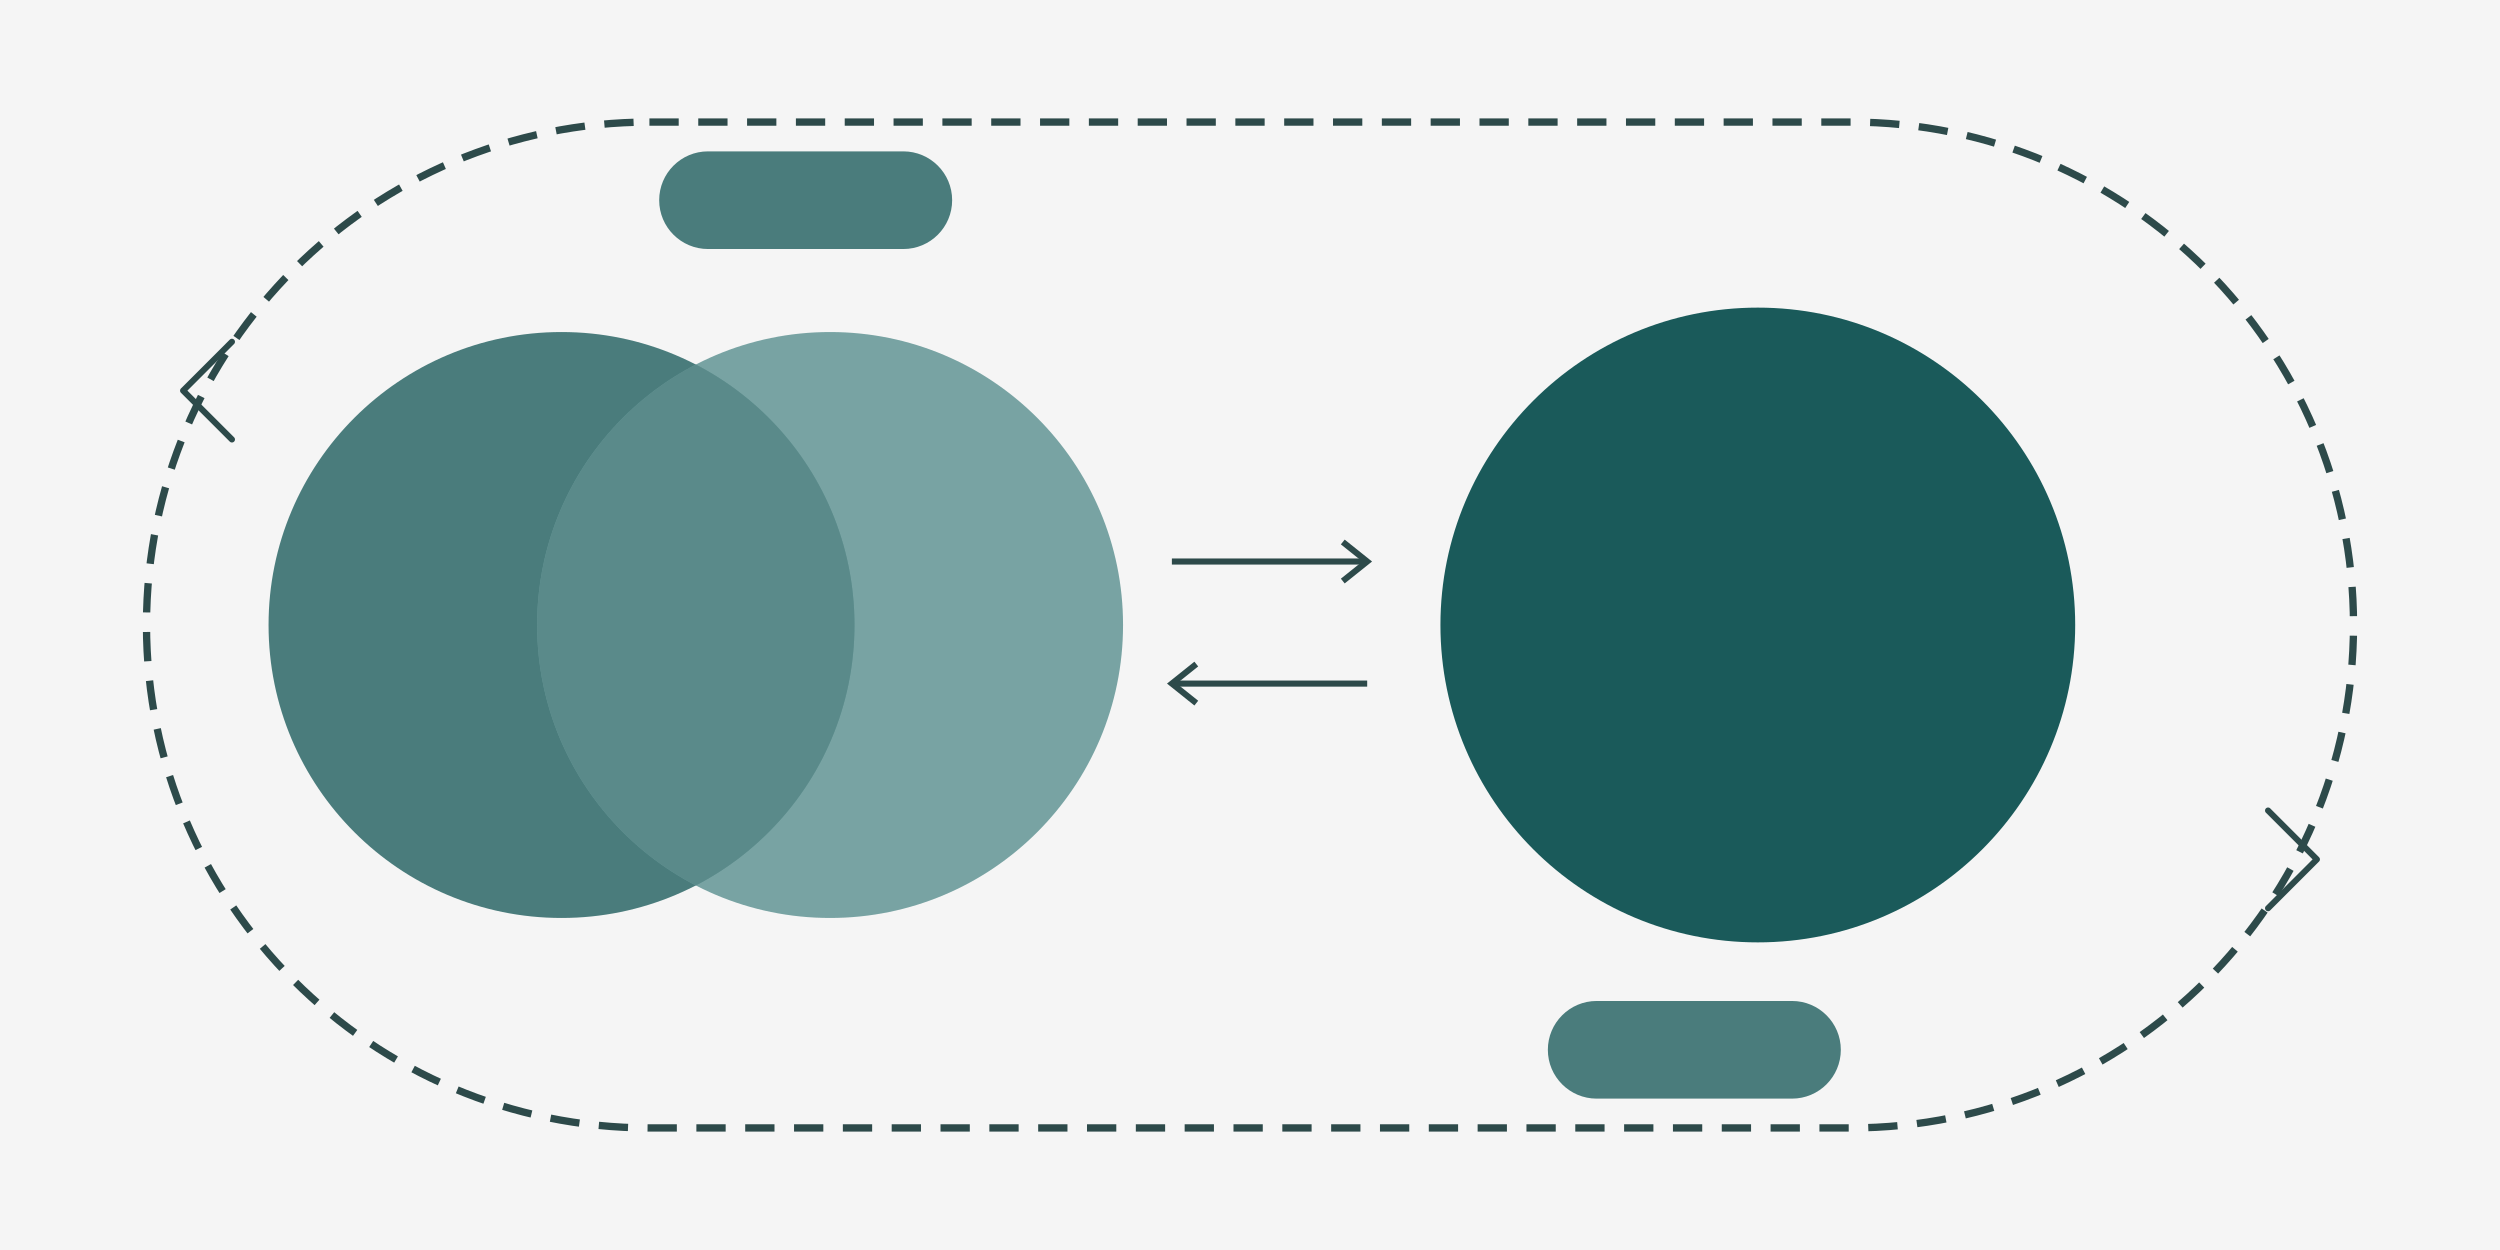
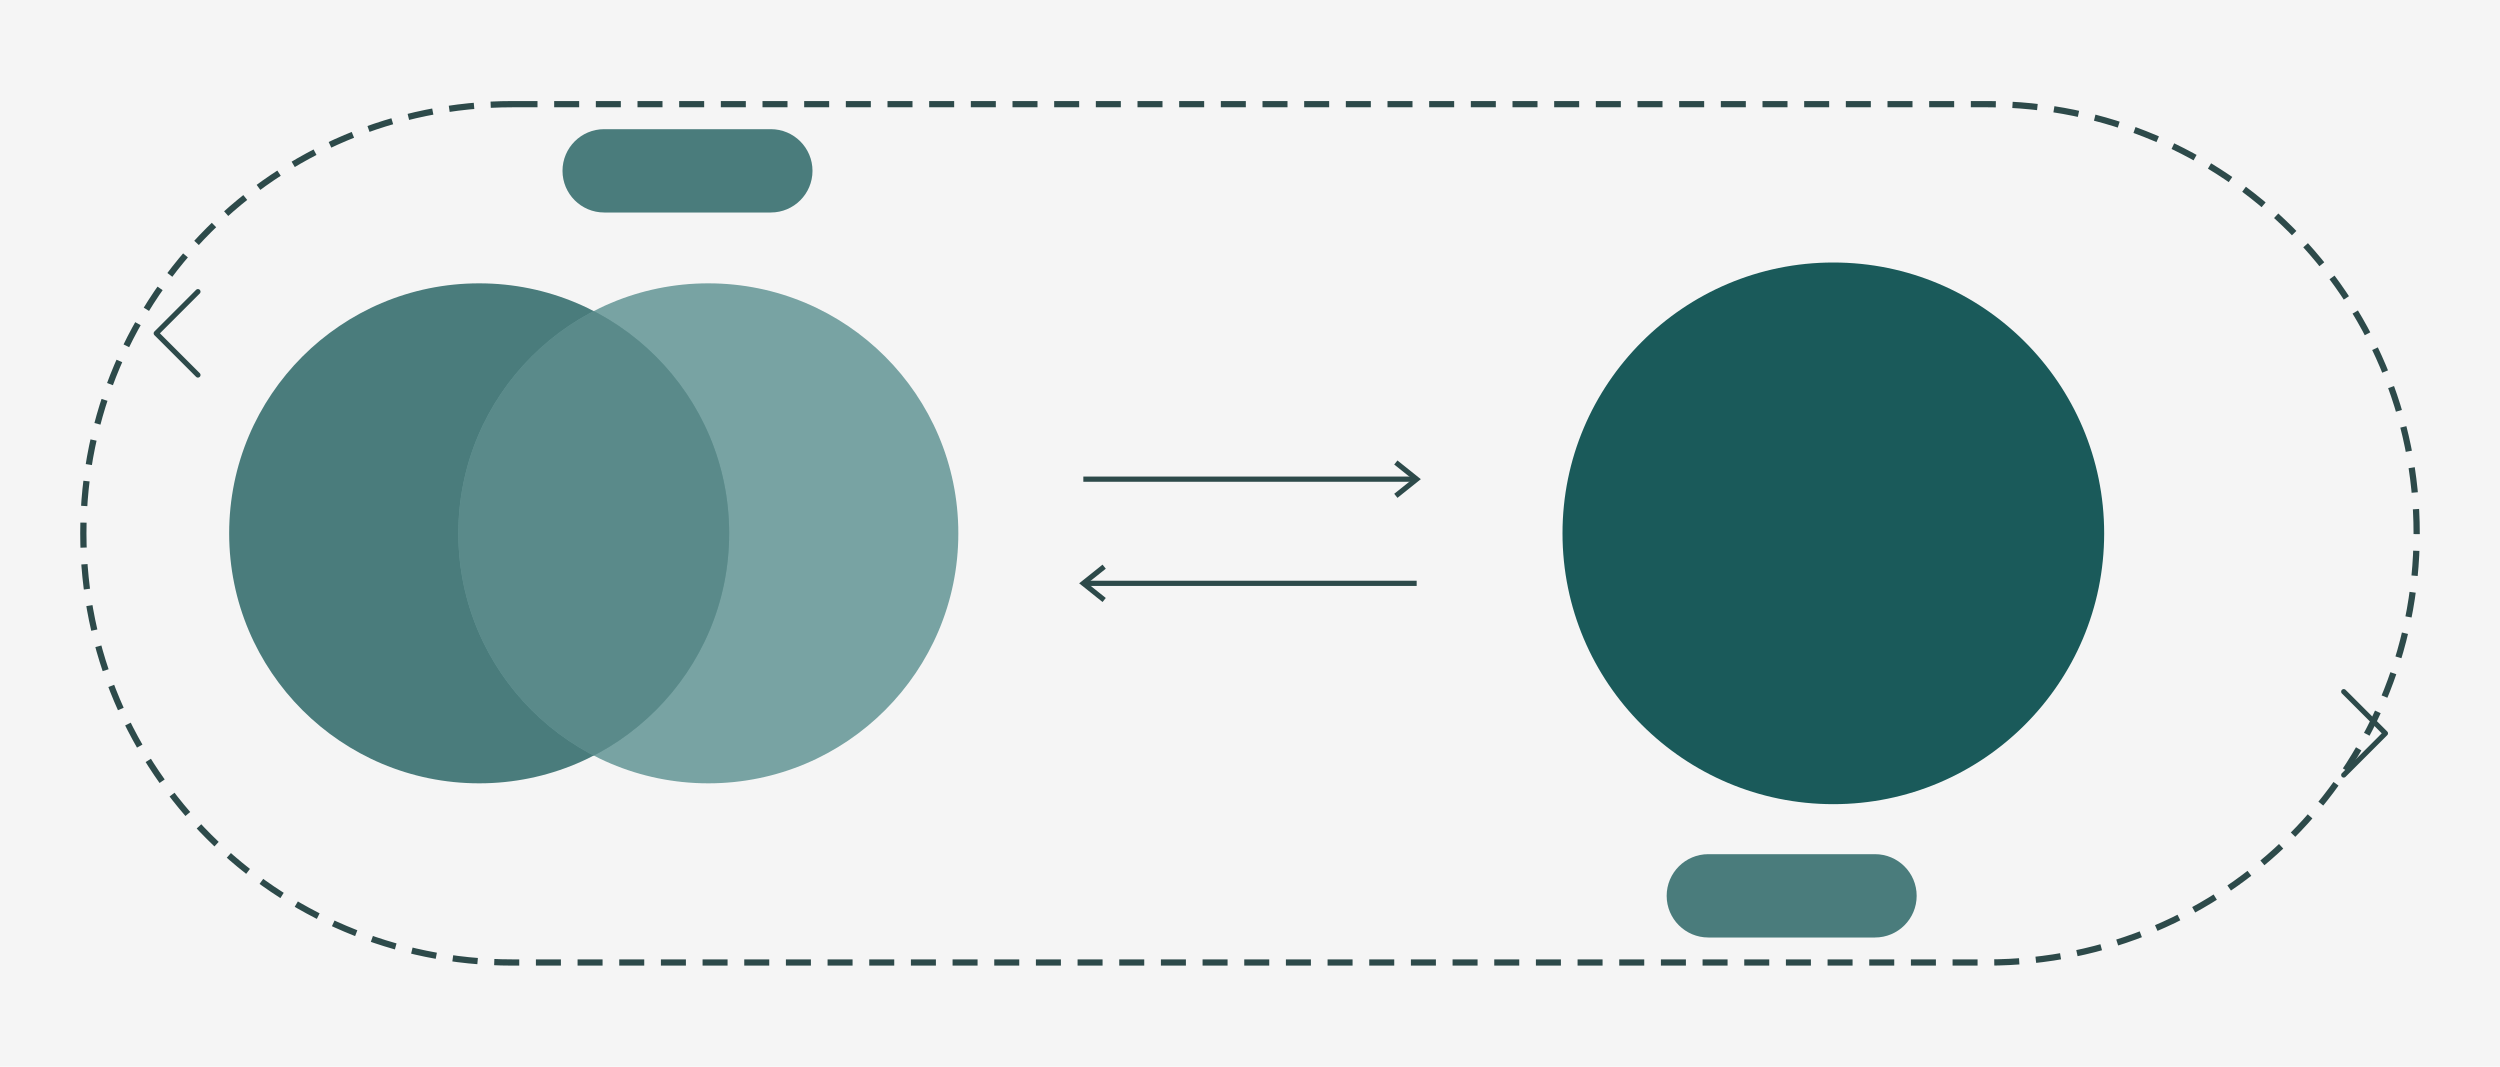
- <svg xmlns="http://www.w3.org/2000/svg" width="1024" height="512" viewBox="0 0 1024 512">
+ <svg xmlns="http://www.w3.org/2000/svg" width="1200" height="512" viewBox="0 0 1200 512">
  <rect width="100%" height="100%" fill="#f5f5f5" />
-   <rect x="60" y="50" width="904" height="412" rx="206" ry="206" fill="none" stroke="#2d4a4a" stroke-width="3" stroke-dasharray="12,8" />
+   <rect x="40" y="50" width="1120" height="412" rx="206" ry="206" fill="none" stroke="#2d4a4a" stroke-width="3" stroke-dasharray="12,8" />
  <rect x="270" y="62" width="120" height="40" rx="20" ry="20" fill="#4a7c7c" />
-   <rect x="634" y="410" width="120" height="40" rx="20" ry="20" fill="#4a7c7c" />
+   <rect x="800" y="410" width="120" height="40" rx="20" ry="20" fill="#4a7c7c" />
  <circle cx="230" cy="256" r="120" fill="#4a7c7c" />
  <circle cx="340" cy="256" r="120" fill="#6a9a9a" opacity="0.9" />
  <clipPath id="leftCircleClip">
    <circle cx="230" cy="256" r="120" />
  </clipPath>
  <circle cx="340" cy="256" r="120" fill="#5a8a8a" clip-path="url(#leftCircleClip)" />
  <g stroke="#2d4a4a" stroke-width="2.5" fill="none">
-     <line x1="480" y1="230" x2="560" y2="230" />
-     <polyline points="550,222 560,230 550,238" />
-     <line x1="480" y1="280" x2="560" y2="280" />
-     <polyline points="490,272 480,280 490,288" />
+     <line x1="520" y1="230" x2="680" y2="230" />
+     <polyline points="670,222 680,230 670,238" />
+     <line x1="520" y1="280" x2="680" y2="280" />
+     <polyline points="530,272 520,280 530,288" />
  </g>
-   <circle cx="720" cy="256" r="130" fill="#1a5a5a" />
+   <circle cx="880" cy="256" r="130" fill="#1a5a5a" />
  <polyline points="95,140 75,160 95,180" stroke="#2d4a4a" stroke-width="2.5" fill="none" stroke-linecap="round" stroke-linejoin="round" />
-   <polyline points="929,332 949,352 929,372" stroke="#2d4a4a" stroke-width="2.5" fill="none" stroke-linecap="round" stroke-linejoin="round" />
+   <polyline points="1125,332 1145,352 1125,372" stroke="#2d4a4a" stroke-width="2.5" fill="none" stroke-linecap="round" stroke-linejoin="round" />
</svg>
